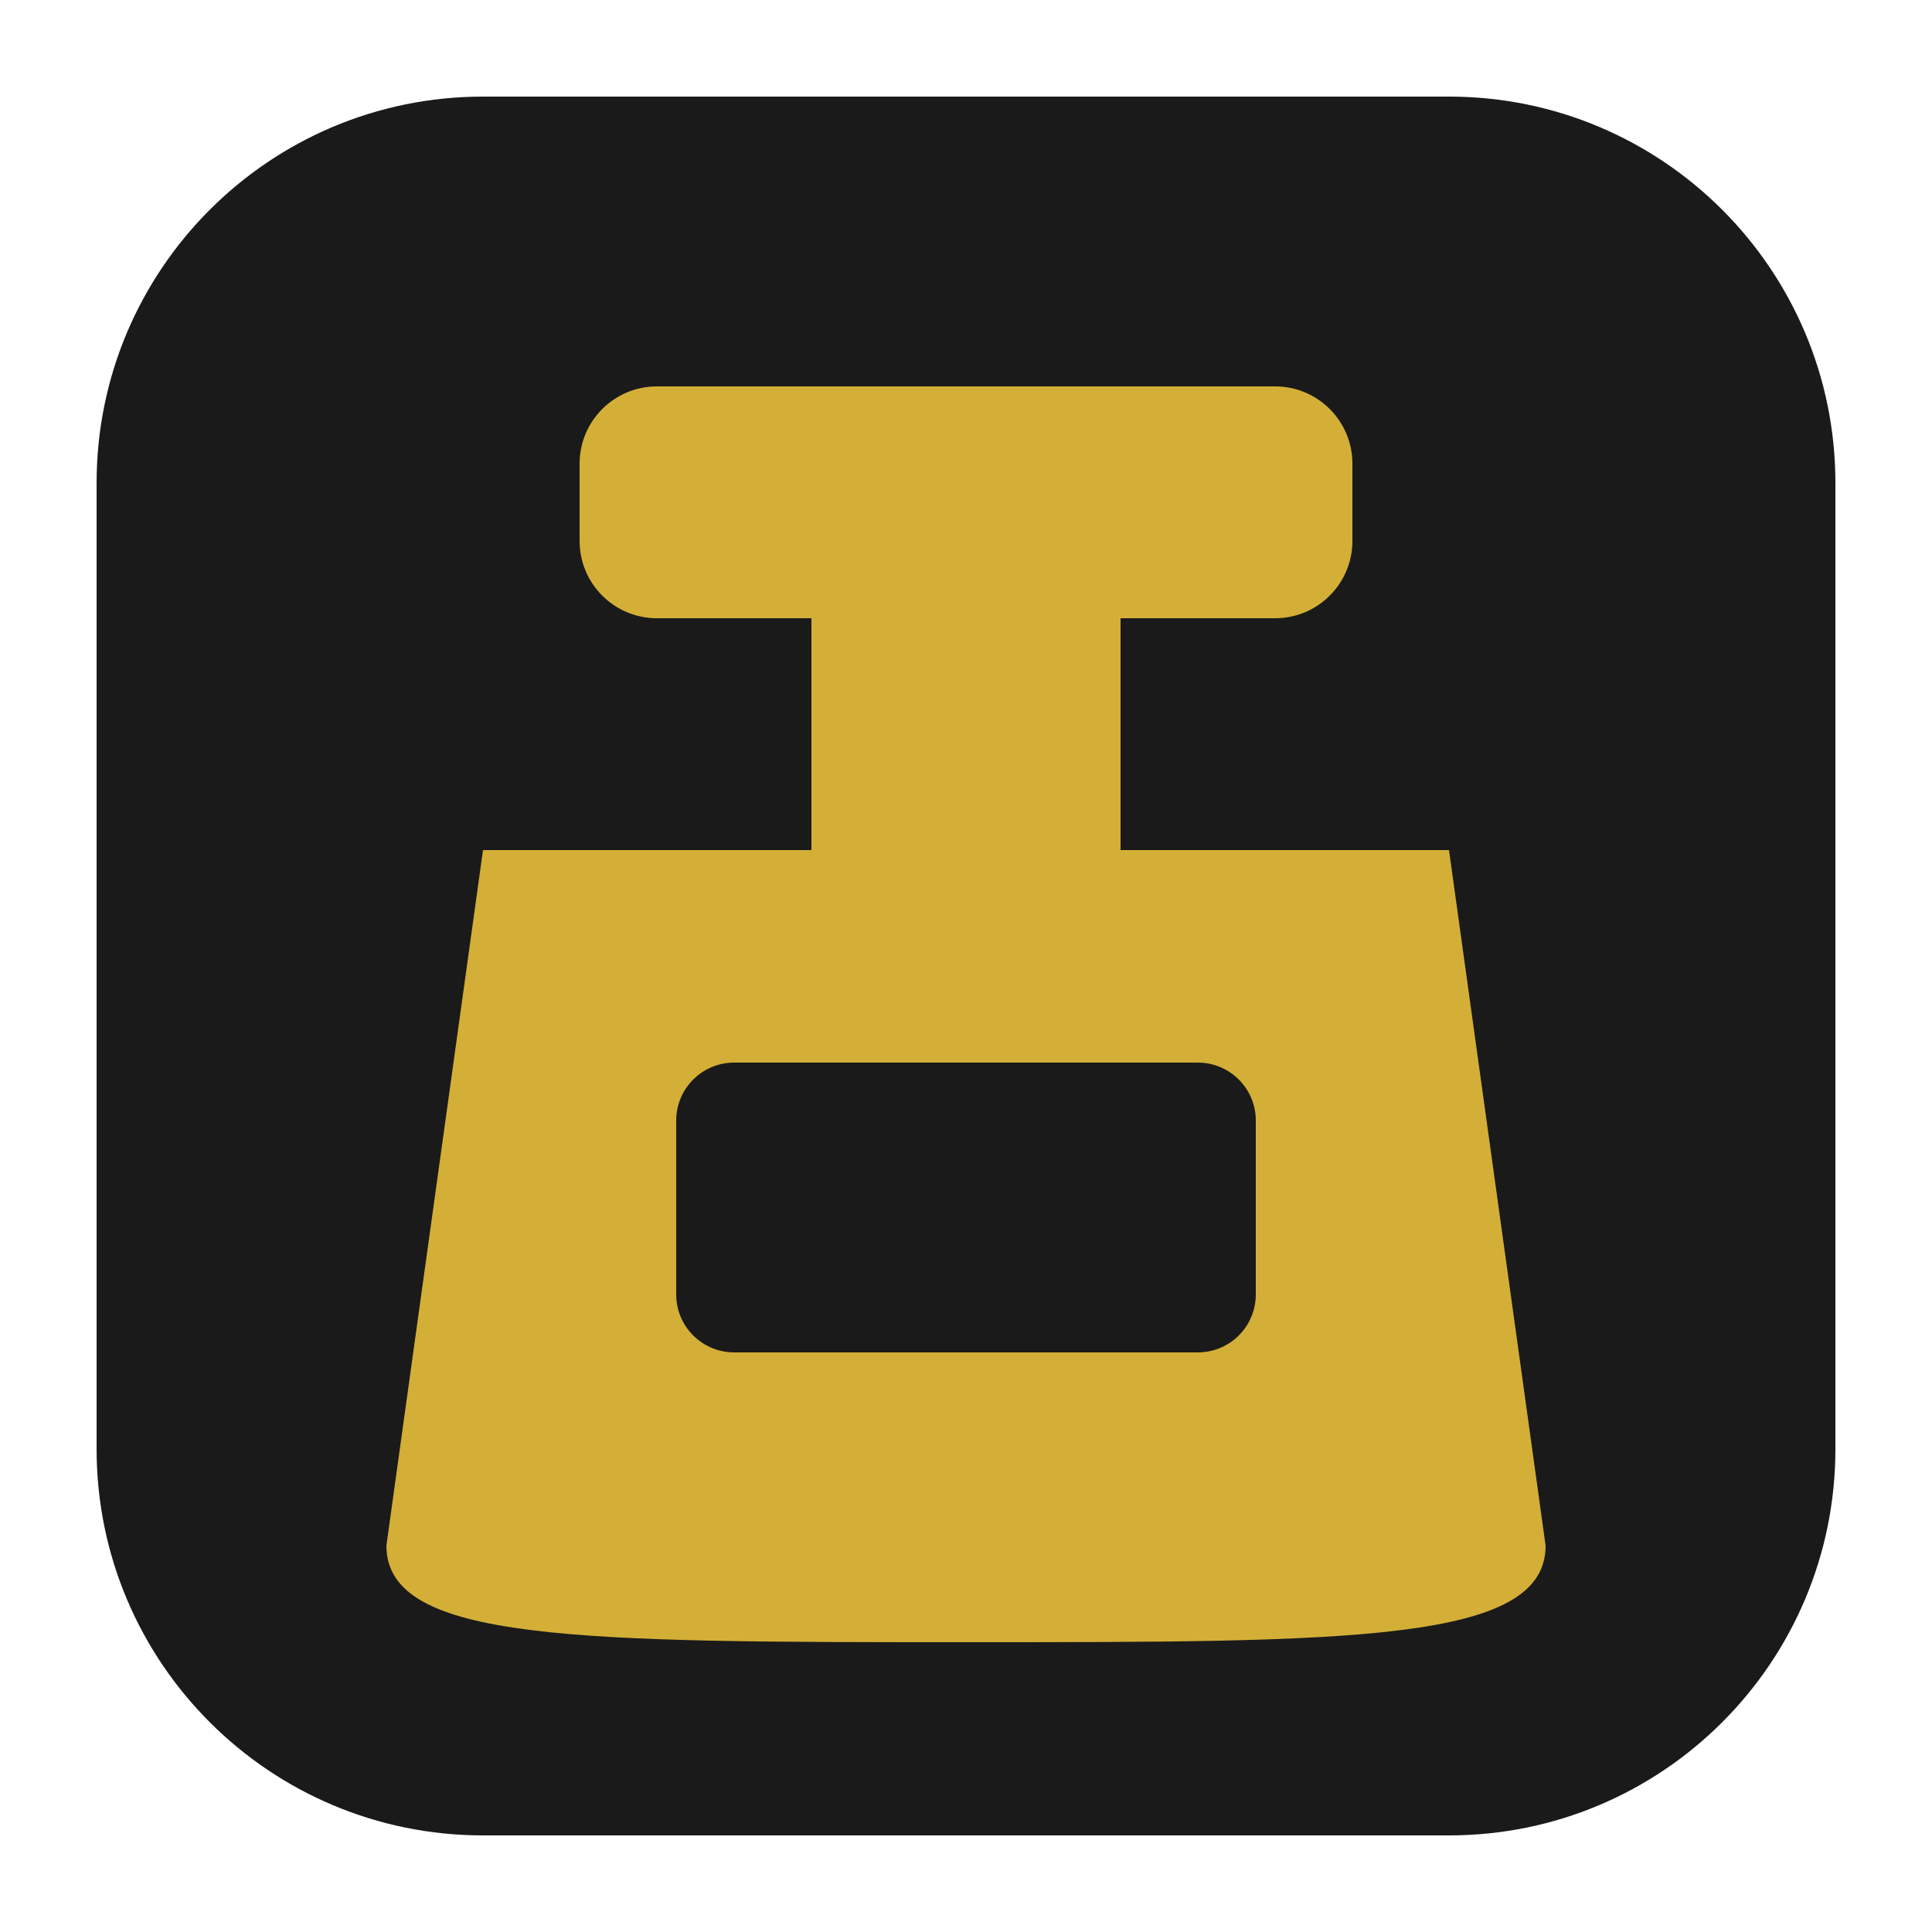
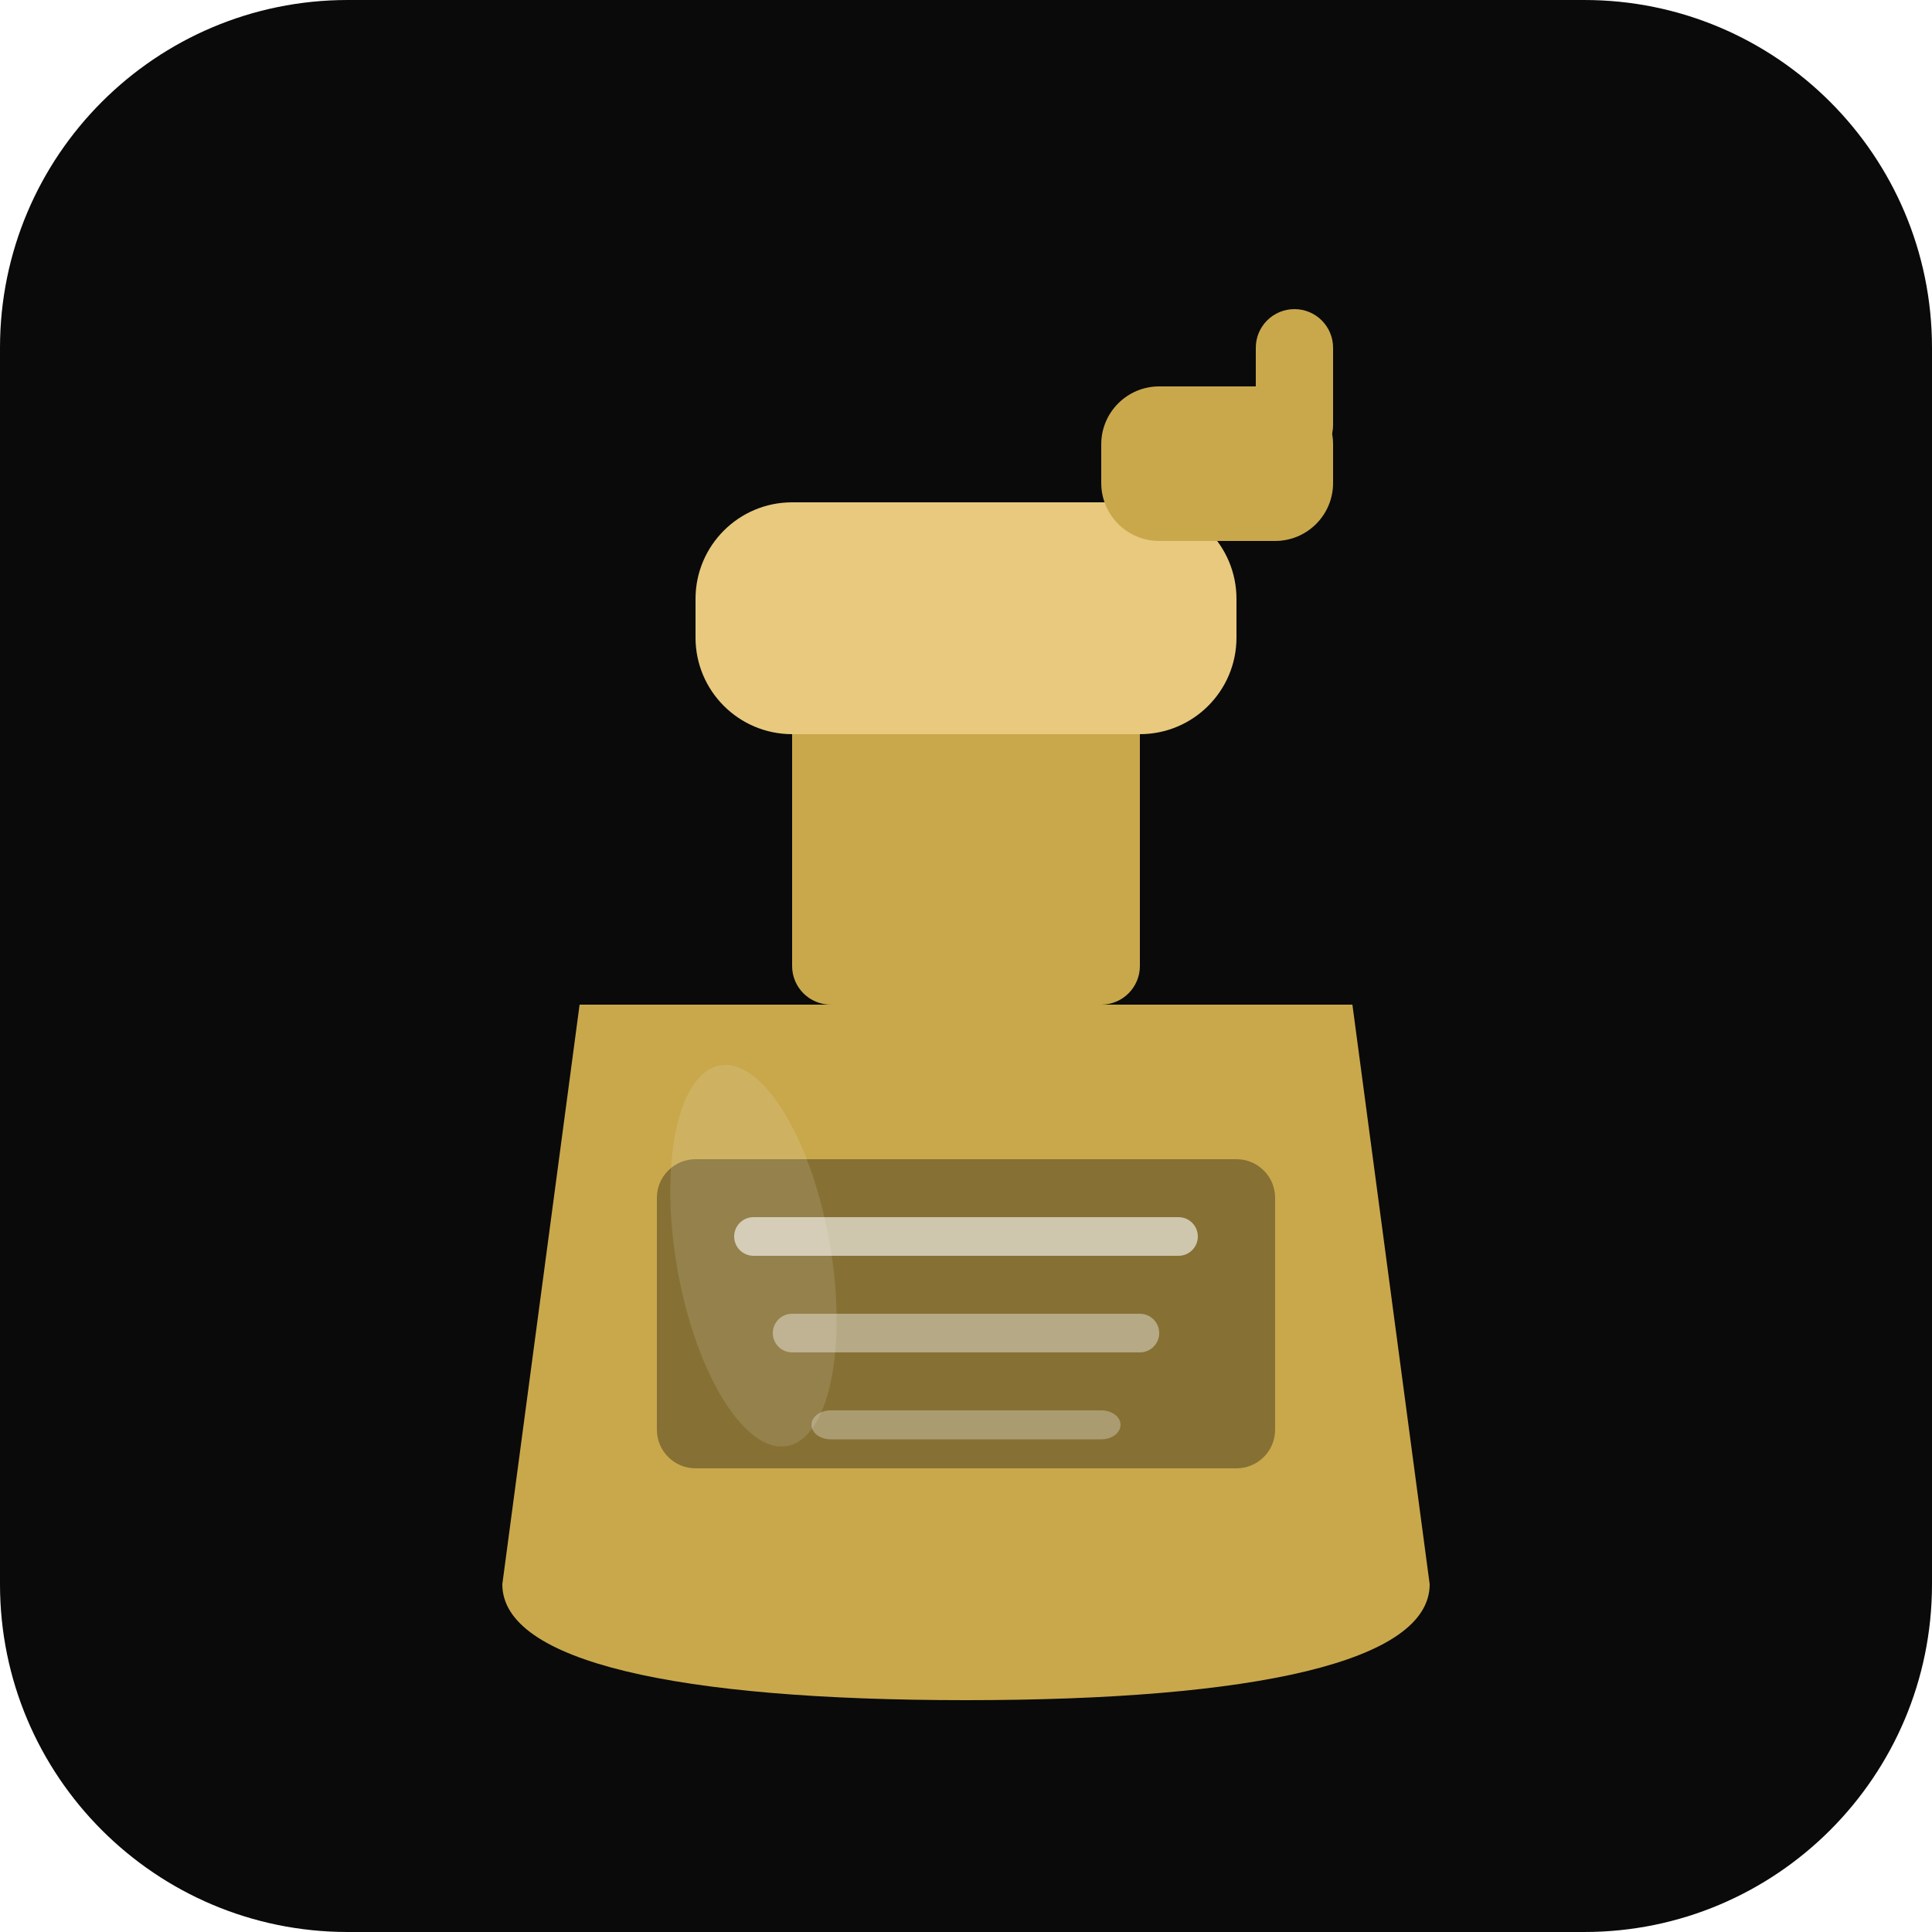
<svg xmlns="http://www.w3.org/2000/svg" viewBox="0 0 100 100">
-   <rect x="5" y="5" width="90" height="90" rx="20" fill="#1A1A1A" />
-   <rect x="30" y="20" width="40" height="12" rx="4" fill="#D4AF37" />
-   <rect x="42" y="32" width="16" height="12" fill="#D4AF37" />
-   <path d="M 25 44 L 75 44 L 80 80 C 80 85, 70 85, 50 85 C 30 85, 20 85, 20 80 Z" fill="#D4AF37" />
-   <rect x="35" y="55" width="30" height="15" rx="3" fill="#1A1A1A" />
+   <rect width="100" height="100" rx="18" fill="#0A0A0A" />
+   <path d="M 30 52 L 70 52 L 74 82 C 74 86, 65 88, 50 88 C 35 88, 26 86, 26 82 Z" fill="#C9A84C" />
+   <rect x="41" y="36" width="18" height="16" rx="2" fill="#C9A84C" />
+   <rect x="36" y="26" width="28" height="12" rx="5" fill="#E8C97E" />
+   <rect x="57" y="20" width="12" height="8" rx="3" fill="#C9A84C" />
+   <rect x="65" y="16" width="4" height="8" rx="2" fill="#C9A84C" />
+   <rect x="34" y="60" width="32" height="16" rx="2" fill="rgba(10,10,10,0.35)" />
+   <rect x="38" y="63" width="24" height="2" rx="1" fill="rgba(255,255,255,0.6)" />
+   <rect x="40" y="68" width="20" height="2" rx="1" fill="rgba(255,255,255,0.4)" />
+   <rect x="42" y="73" width="16" height="1.5" rx="1" fill="rgba(255,255,255,0.3)" />
+   <ellipse cx="39" cy="65" rx="4" ry="10" fill="rgba(255,255,255,0.12)" transform="rotate(-10, 39, 65)" />
</svg>
